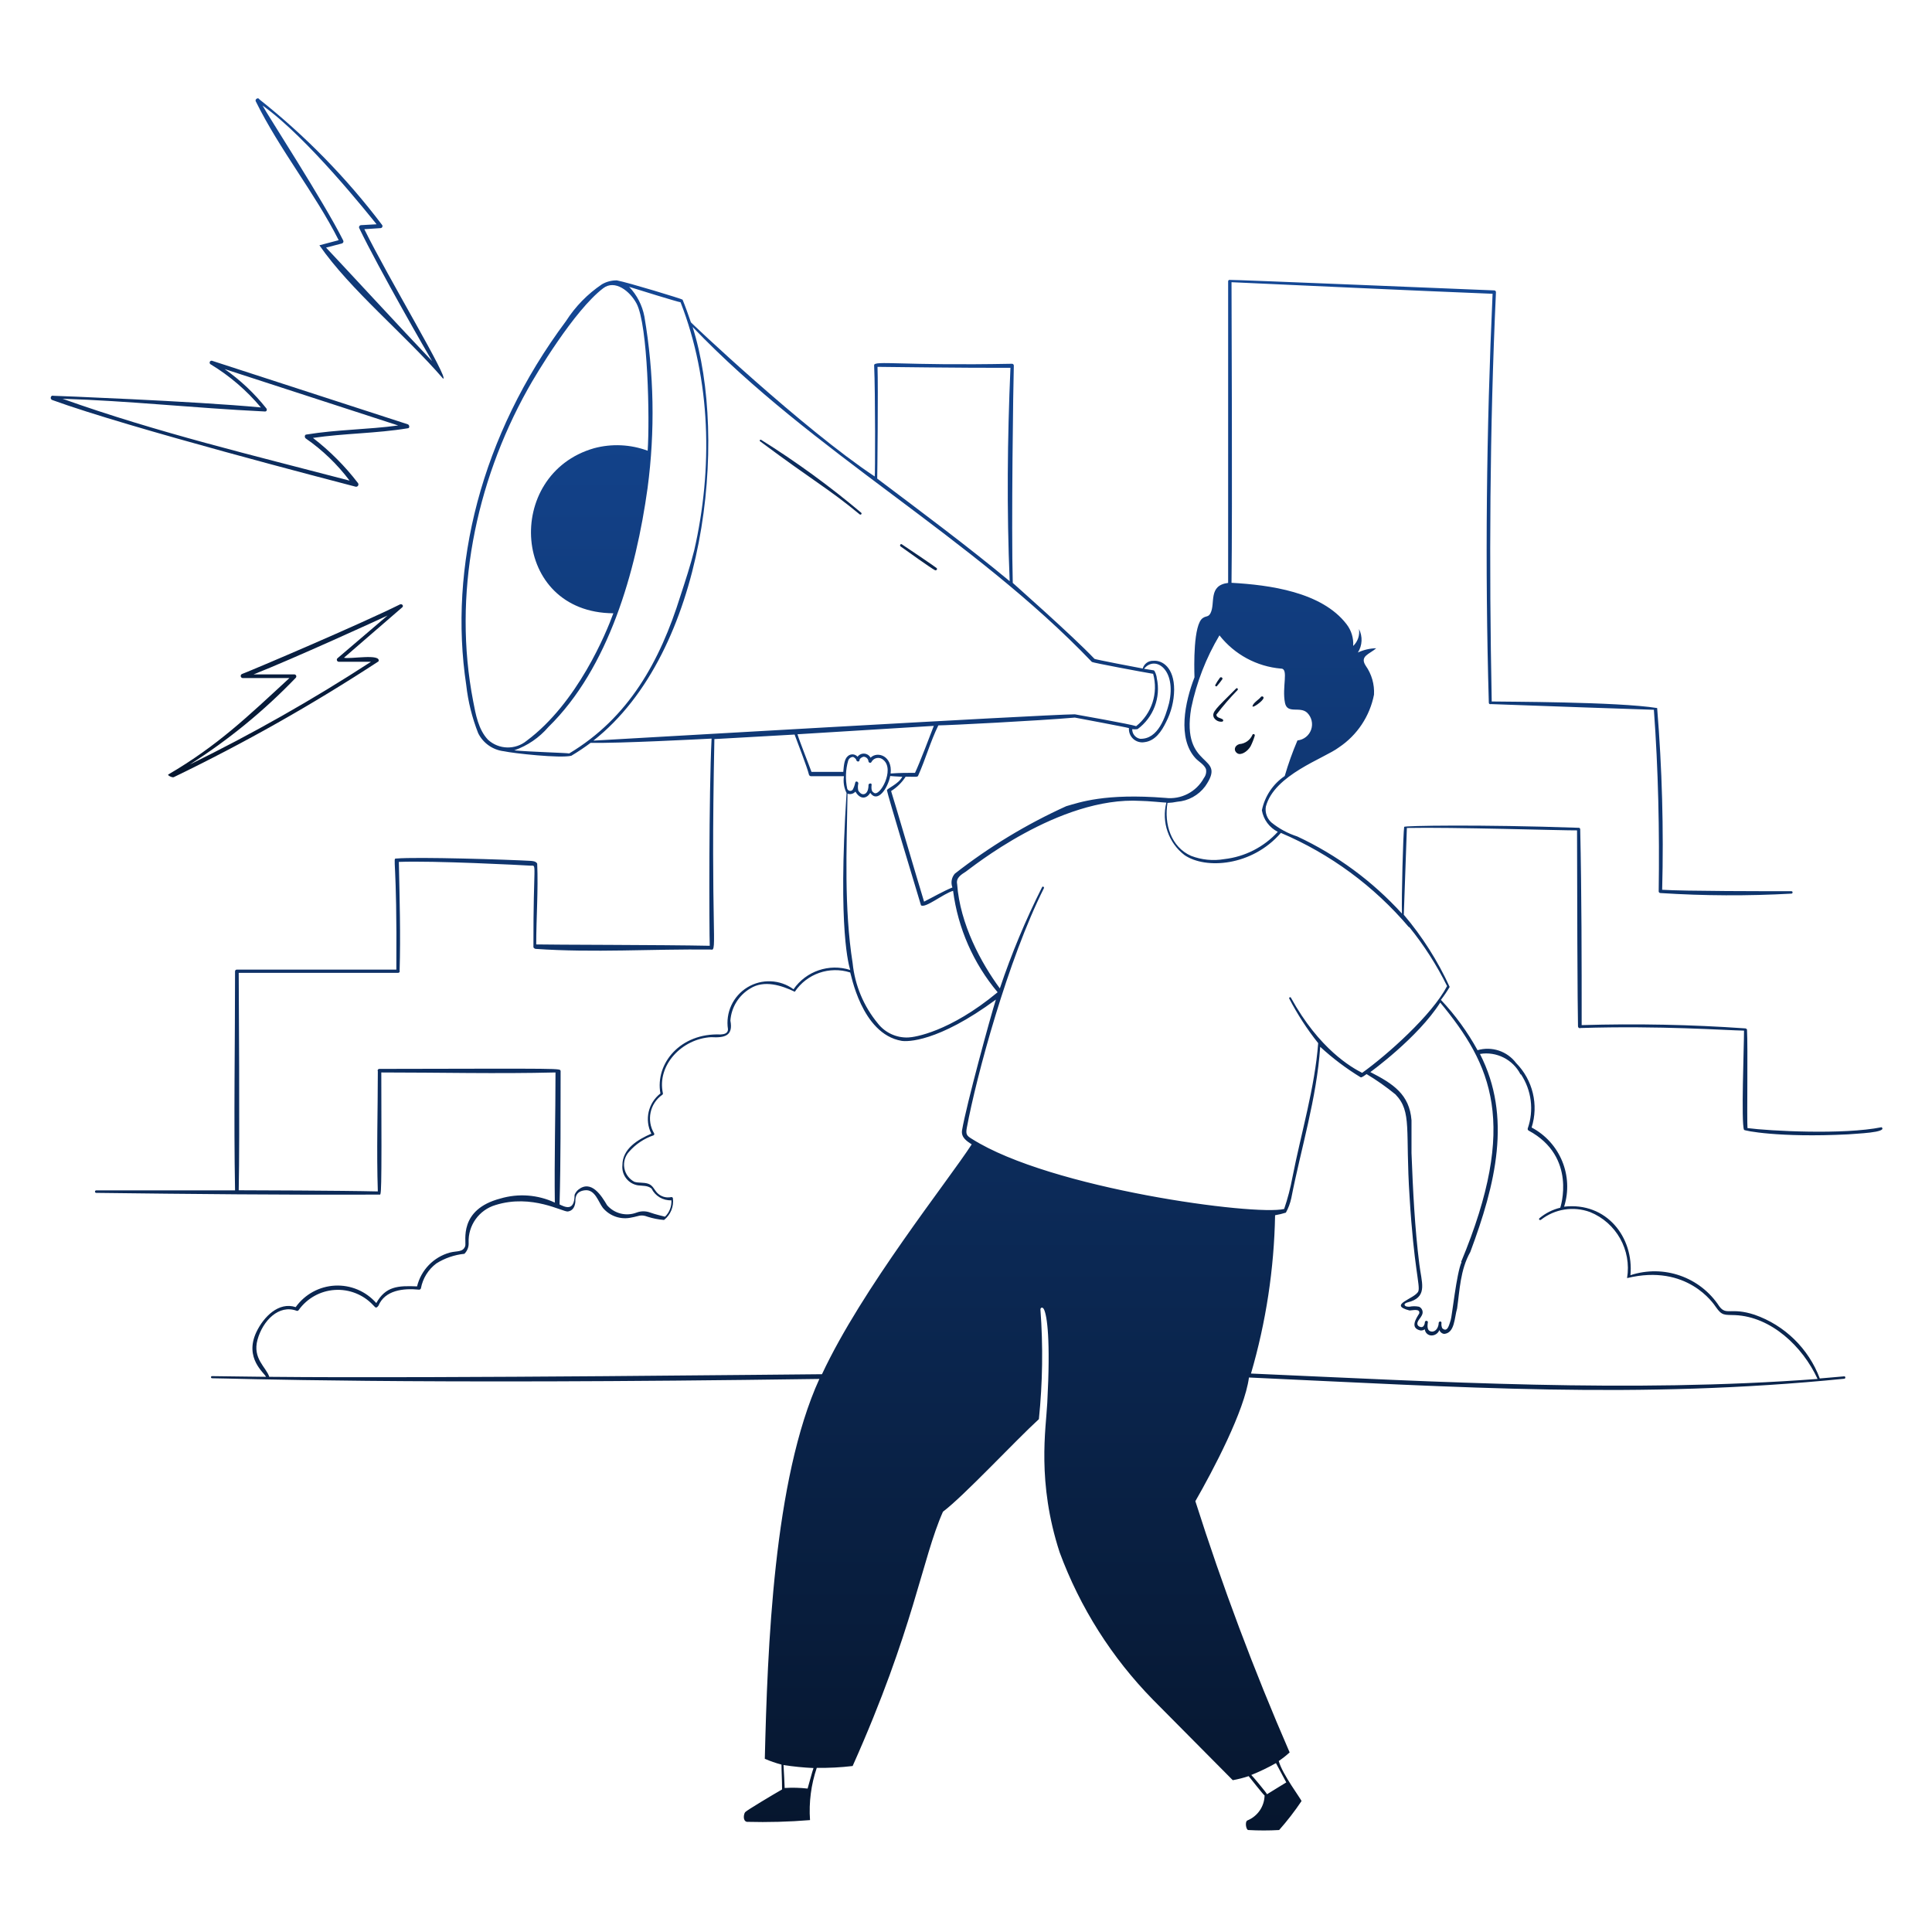
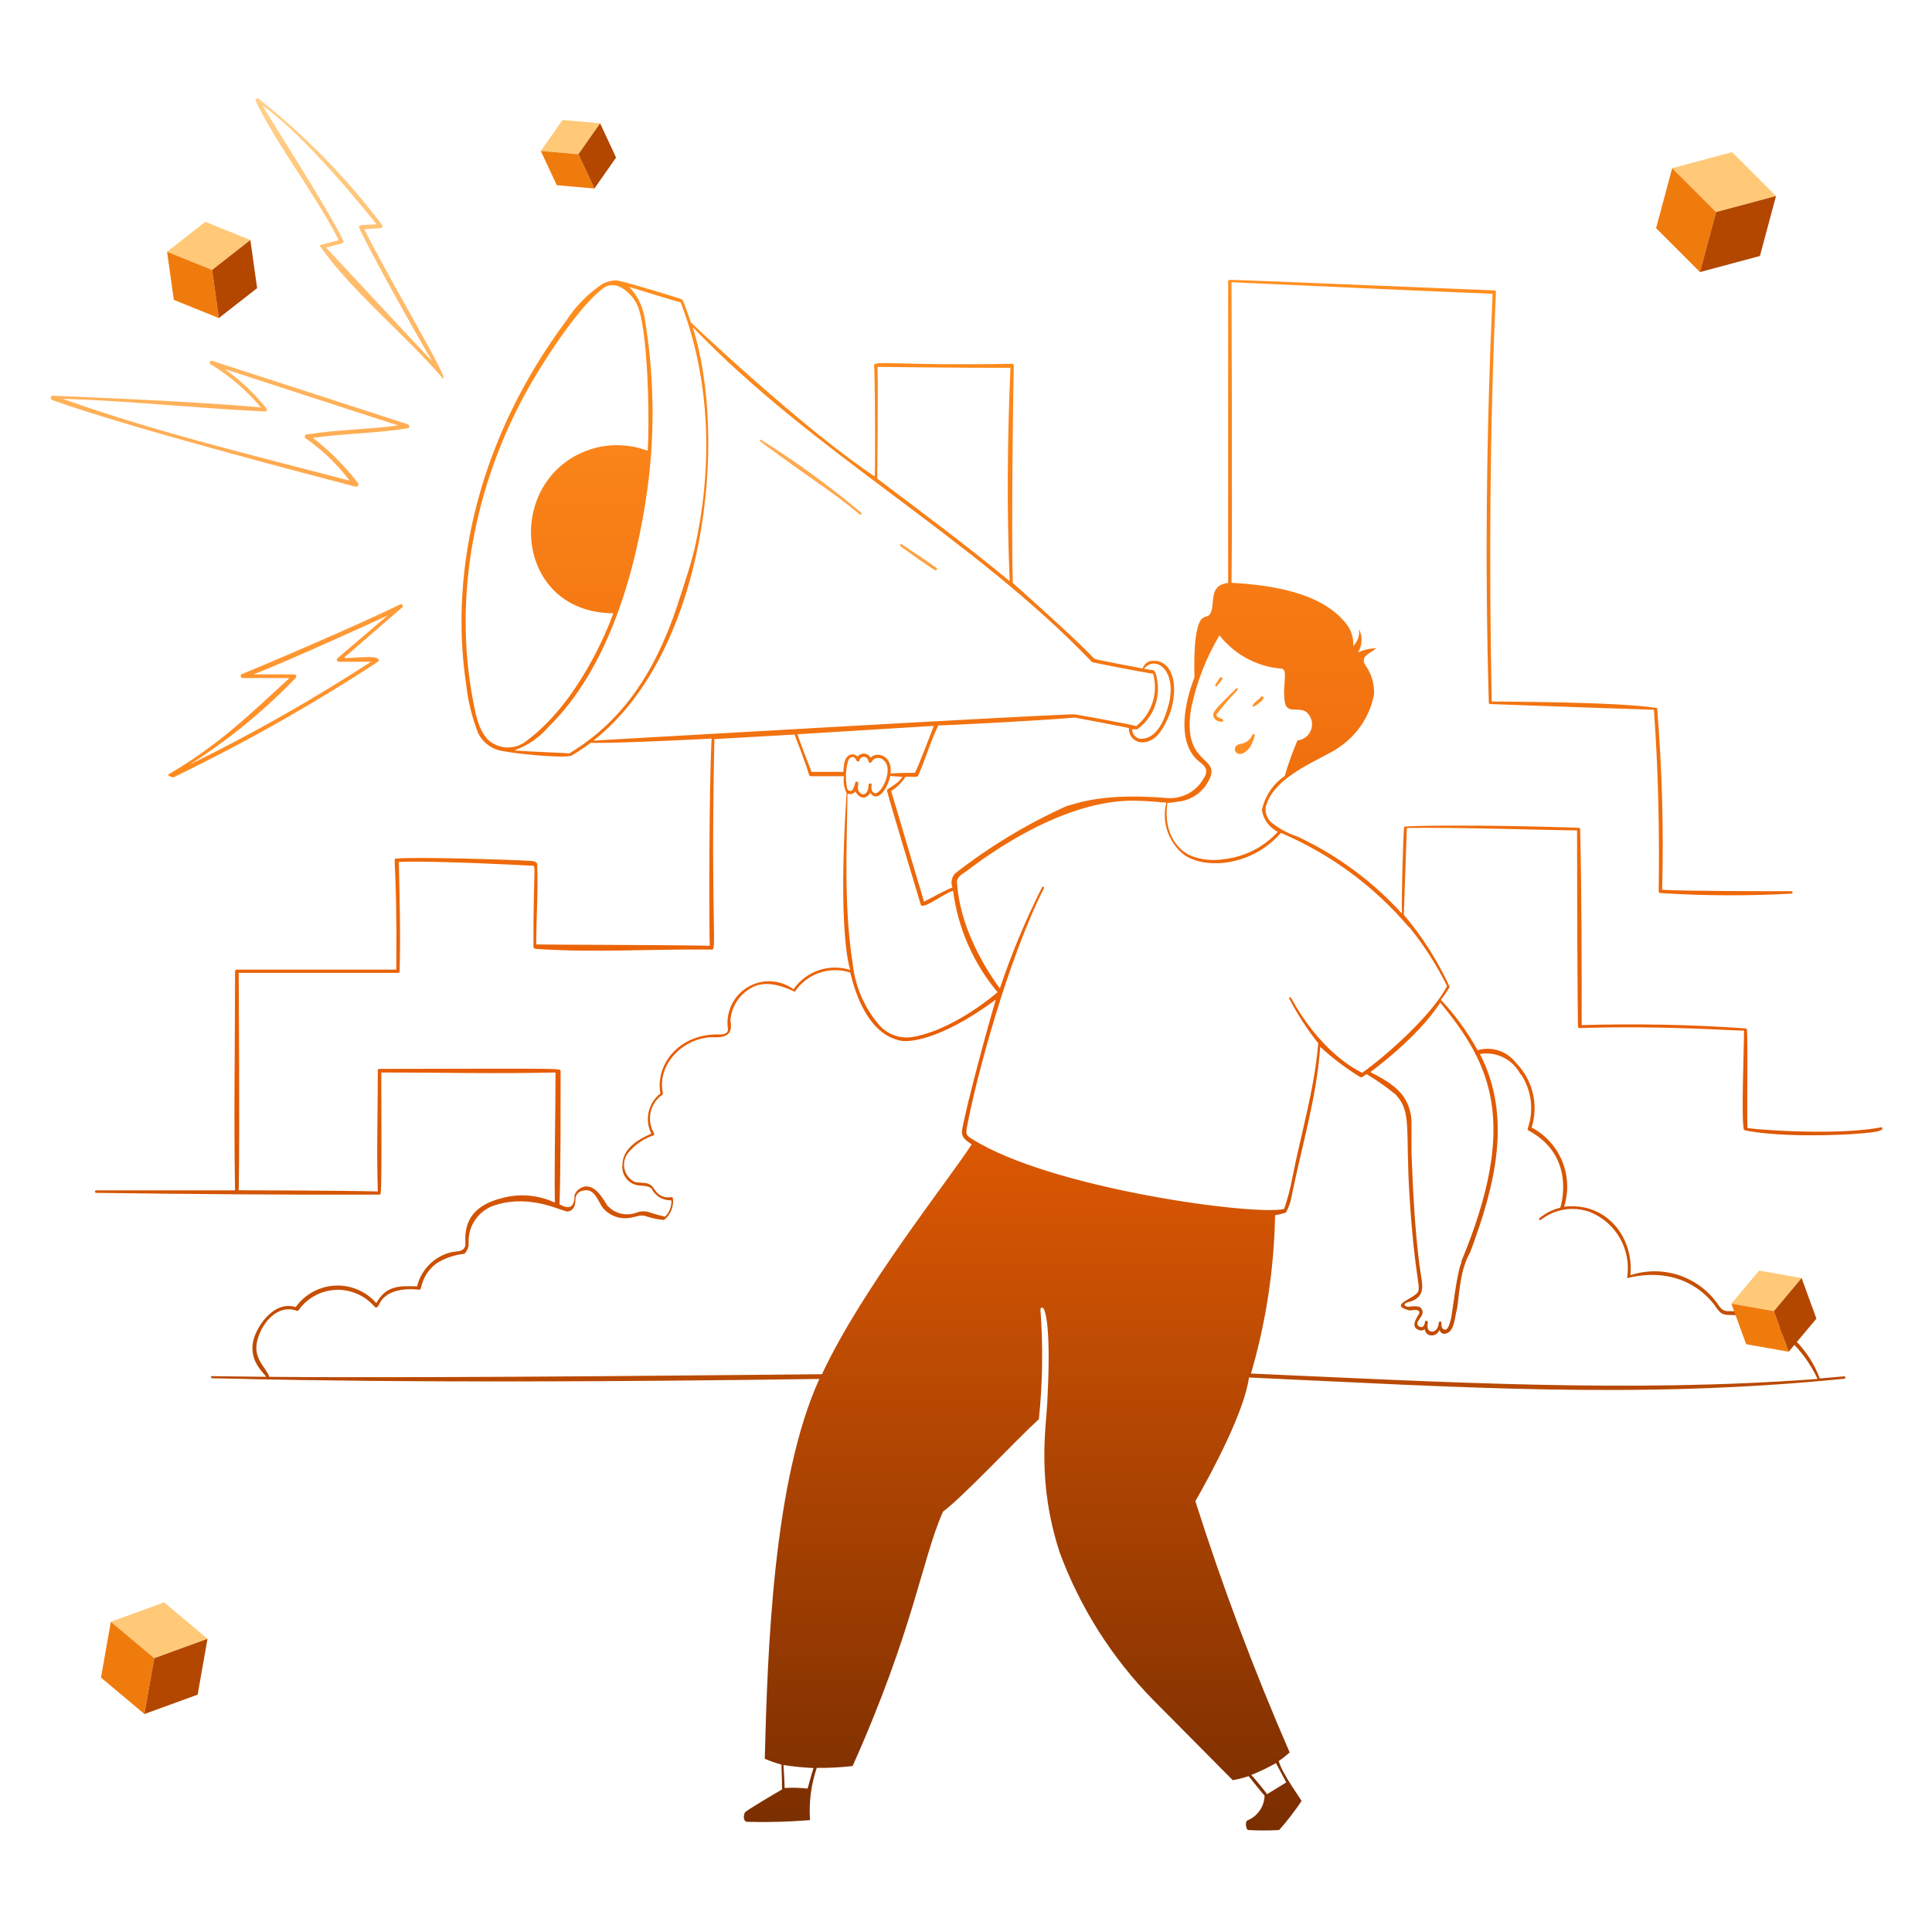
<svg xmlns="http://www.w3.org/2000/svg" width="501" height="501" fill="none">
  <path d="M487.927 292.307c-9.875 2-29.075.975-34.775.225-.175-2 .125-21.175-.125-25.5 0-.225-.375-.35-.375-.35a423.463 423.463 0 00-42.5-.85c0-16.8 0-33.8-.375-50.775a.398.398 0 00-.15-.325.393.393 0 00-.35-.075c-26.025-.9-45-.525-45.15-.25-.275 1.8-.725 18.65-.575 22.5a85.797 85.797 0 00-27.15-20 20.724 20.724 0 01-6.7-3.625 4.532 4.532 0 01-1.45-4.1c2.175-8.3 15.15-12.5 18.95-15.375a21.352 21.352 0 009.1-13.675 11.878 11.878 0 00-2.15-7.5c-1.625-2.5.95-2.975 2.725-4.525a11.6 11.6 0 00-4.75 1.1 6.17 6.17 0 00.275-6.1 4.994 4.994 0 01-1.5 4.4 8.304 8.304 0 00-1.725-5.65c-6.425-8.375-20-10.175-29.825-10.725.25-20 0-72.15 0-77.95 22.5 1 45 2.1 67.7 3-1.6 35.225-2 70.675-.975 106.075a.376.376 0 00.525.325c11.35.425 39.525 1.4 42.275 1.475 1.15 15.525 1.475 31.325 1.25 47.1a.45.45 0 00.45.425c11.312.726 22.657.776 33.975.15.375 0 .4-.625 0-.625-5.725 0-28.075 0-33.525-.375a437.992 437.992 0 00-1.3-47.125c-10.275-1.65-39.725-1.625-42.9-1.7-.7-35.275-.525-70.75 1.1-106.15a.452.452 0 00-.425-.45c-.25 0-68.475-2.85-68.725-2.725a.374.374 0 00-.3.4v78.175c-5.25.65-3.25 5.275-4.575 7.85-.575 1.075-1.05.625-1.975 1.25-2.5 1.625-2.275 12.5-2.175 15.375-2.5 6.475-4.45 15.825.25 20.975.825.9 2.275 1.65 2.725 2.825a2.828 2.828 0 01-.525 2.3 10.004 10.004 0 01-10 5.175c-15.7-1.25-22.275 1.175-25.7 2.15a142.5 142.5 0 00-28.9 17.5 3.519 3.519 0 00-.625 3.575c-2.5 1.025-5 2.5-7.35 3.675-1.475-4.75-8.175-27.675-8.55-28.675a12.145 12.145 0 003.775-3.725c2.5 0 3.05.15 3.225-.225 1.925-4.275 3.175-8.85 5.25-13.075 2.3 0 25.925-1.2 35.4-2.025 0 0 13.35 2.5 14.025 2.725a3.457 3.457 0 001.123 2.806 3.454 3.454 0 002.902.844c2.8-.325 4.45-2.85 5.575-5.15a18.72 18.72 0 002.125-8.45c0-5.75-3.05-7.7-5.4-7.5a2.719 2.719 0 00-1.725.519c-.5.363-.861.885-1.025 1.481-1.7-.3-12.325-2.35-12.5-2.5-5.9-6.2-21.2-19.65-21.2-19.7-.4-14.175.125-52.05.275-56.375a.475.475 0 00-.45-.45c-28.725.55-35.8-.925-35.775.375.325 7.225.275 28.925.15 28.85-18.525-12.275-48.175-40.325-47.675-40-.3-.975-1.725-4.875-2.15-5.85 0-.15-14.075-4.45-17.05-5a7.5 7.5 0 00-3.875 1.025 32.877 32.877 0 00-9.3 9.525c-22.15 29.7-30.475 63.875-25.875 94.375a48.91 48.91 0 003.1 12.5 8.53 8.53 0 006.65 4.675c2.5.55 14.625 1.875 17.5 1.175a56.431 56.431 0 005-3.35c7.5.15 28.375-.95 31.375-1.1-.725 14-.625 49.85-.475 53.725-11.775-.25-41.725-.25-45-.35 0-6.75.55-14.125.25-20.975-.4-.625-1.15-.65-1.8-.7-5.625-.325-29.35-1.075-34.725-.6-1.075 0 .225-.325 0 28.8H61.402a.452.452 0 00-.45.45c0 18.825-.35 37.825 0 56.8h-36a.325.325 0 100 .65c24.4.3 48.925.55 73.425.45.475 0 .625 1.725.5-31.675 15 0 30 .375 45.175 0 0 11.25-.325 22.5-.175 33.75a20.004 20.004 0 00-14.15-1.05c-10.9 2.875-8.775 11.05-9.075 12.275-.55 1.7-2.15 1.25-3.975 1.725a12.055 12.055 0 00-8.525 8.775c-5-.225-8.15 0-10.575 4.325a13.345 13.345 0 00-10.704-4.527 13.348 13.348 0 00-10.196 5.577c-4.4-1.45-8.3 2.5-10.2 6.475-3.2 6.825 2.125 10.6 2.5 11.6l-14-.175c-.35 0-.35.525 0 .55 4.775 0 49.8 1.725 157.5.175-11.9 26.05-13.45 70-14.15 98.5a28.62 28.62 0 004.325 1.5c0 1.925.15 3.925.15 6.45-2.225 1.275-9.2 5.425-9.575 5.9-.375.475-.675 2.25.45 2.5a151.15 151.15 0 0016.375-.45 34.606 34.606 0 011.75-13.55 69.143 69.143 0 009.3-.475c15.875-35.5 18-53.75 23.425-65.95 5.375-4.025 18.65-18.3 24.875-24a161.117 161.117 0 00.4-28.45c0-.425.525-.8.925 0 .8 1.675 1.725 7.75.85 24.2-.35 6.8-2.725 20.55 3.2 38.775a108.16 108.16 0 0024.225 38.25l20.675 20.85a30.367 30.367 0 004.125-1.05c.125.15 3.925 5 4.125 5a7.146 7.146 0 01-4.425 6.475c-.75.3-.375 2.5.2 2.5 2.665.15 5.335.15 8 0a71.208 71.208 0 005.8-7.5c0-.4-5-6.975-5.9-10.4a24.83 24.83 0 002.825-2.225 681.445 681.445 0 01-24.45-65.15c4.575-7.975 12.75-23.425 13.9-32.075 54.7 2.5 100.975 5.675 154.35.325.4 0 .4-.65 0-.625l-6.325.55a27.825 27.825 0 00-16.925-16.525c-6.175-2.025-7.3.325-9.15-2.2a20.004 20.004 0 00-23.025-8.05c.9-9.825-6.175-19.025-17.2-17.775a17.327 17.327 0 00-8.425-20.525 16.68 16.68 0 00-4.025-16.725 9.282 9.282 0 00-4.482-3.221 9.282 9.282 0 00-5.518-.104 63.452 63.452 0 00-9.5-13.05 33.042 33.042 0 002.275-3.35 81.268 81.268 0 00-11.9-18.725s.75-20.7.8-22.5c11.5-.25 40.925.675 44.125.625 0 13.2.125 47.1.25 50.85a.482.482 0 00.232.378.467.467 0 00.443.022c20.75-.65 37.675.6 42.375.675 0 4.35-.775 23.825 0 25.725 0 .225 9 2.075 26.975 1.175 1.95-.2 10.375-.425 8.7-1.85zm-278.5 171.5a33.601 33.601 0 00-5.95-.15c0-.25-.225-5-.3-5.95 2.576.394 5.172.653 7.775.775-.3.8-1.475 5.225-1.525 5.325zm121.45-6.6l2.675 5c-.8.45-3.4 2.125-5 3.075 0-.25-3.975-5-4.075-5a53.429 53.429 0 006.4-3.075zm-28.125-249a13.926 13.926 0 002.5-.3 10.004 10.004 0 007.275-4c5.95-8.575-6.375-4-3.625-20.3a60.967 60.967 0 017.325-18.85 22.748 22.748 0 0015.975 8.625c2.05 0 .175 4.8 1.025 8.925.625 2.925 3.85.775 5.725 2.5a4.205 4.205 0 011.05 4.399 4.204 4.204 0 01-3.55 2.801 81.066 81.066 0 00-3.3 9.225 14.179 14.179 0 00-5.925 8.9 7.708 7.708 0 004.125 5.575 22.17 22.17 0 01-13.875 7.075 16.347 16.347 0 01-8.625-.85c-5.15-2.275-7.025-8.225-6.1-13.725zm-72.75-3.25c.2 1.275 7.325 24.85 8.825 29.8 1.075.875 5.8-3.025 8.325-3.75a51.101 51.101 0 0011.55 26.3c-12.5 10.35-21.625 11.675-23.15 11.725a9.494 9.494 0 01-7.9-3.625 29.196 29.196 0 01-6.55-15.65c-2.25-14.325-1.55-29.325-1.325-43.95a1.872 1.872 0 002.05-.525c1.3 2.2 2.95 1.8 3.85.325 1.9 2.75 4.55-1.2 5.175-4.375 0 0 2.1.175 3.125.2-.975 1.925-4.05 3.05-3.975 3.525zm-7.1-7.925c0-.35.75-.775 1.05-.8a1.302 1.302 0 011.25 1.15c0 .4.6.6.775.225a1.983 1.983 0 011.448-1.05 1.977 1.977 0 011.702.55c2.925 2.5-.975 9.625-2.5 8.475-.3-.225-.8-.375-.6-2.125 0-.425-.65-.35-.8 0 0 1.975-.775 2.5-1.375 2.5s-1-.525-1.275-.925a3.988 3.988 0 010-1.875c0-.5-.7-.725-.8-.2a6.552 6.552 0 01-.65 1.825.823.823 0 01-1.425-.25 15 15 0 01.25-7.3 1.375 1.375 0 011.175-.95c.375 0 .9.625.9.7.075.65.9.65.875.05zm14.375 3.375c-1.8 0-3.975 0-6.325.175.525-4.575-3.425-5.875-5.2-4.1a2 2 0 00-3.375-.25 1.758 1.758 0 00-2.5-.175c-.975.8-1.05 2.5-1.2 4.1h-8.25c-.5-1.45-3.15-8.075-3.625-9.75l35.35-2.175c-.725 1.9-3.85 10.1-4.875 12.175zm65.875-18.05c-.925 3.525-2.8 9.375-7.5 9.225a2.5 2.5 0 01-2.05-2.5c.456.07.919.07 1.375 0a12.957 12.957 0 005-13.225c0-.475-.475-1.975-.8-2.025l-2.5-.4c2.825-3.575 8.5.125 6.475 8.925zm-75.6-87.225c.275 0 23.175.3 34.475.25-.8 18.3-.975 36.85-.2 55.325-10.975-9.1-22.775-17.875-34.35-26.6.025-.225.275-23.975.075-28.975zm-101 96.7c-2.5-2.625-3.2-6.575-3.85-10-5.325-27.5.525-56.45 14.1-80.825 2.15-3.9 12.1-20.525 19.6-26.25 3.05-2.35 6.925.725 8.65 3.925 3 5.575 3.45 30.175 2.9 38.2a22.874 22.874 0 00-13.9-.65c-23.525 6.75-21.525 42.65 5 42.8-1.8 5-9.3 23.275-22.5 33.075a7.654 7.654 0 01-10-.275zm21.05 3.55c-.475-.15-10.45-.425-14.25-.8a20.667 20.667 0 008.85-6.05c15.65-15.3 22.725-40.325 25.725-61.975a147.974 147.974 0 00-.825-44.475 15.28 15.28 0 00-3.95-7.7c1.775.575 12.7 3.95 13.325 4 7.875 20.175 8.4 43.1 3.55 64.3-1 3.975-2.3 7.925-3.575 11.825-5.325 17.1-13.475 31.65-28.85 40.875zm6.275-3.325c29.25-22.95 35-78.2 25.725-107.275 31.2 32.65 72.5 54.4 103.55 86.875.2.2 13.25 2.65 15.875 3.075a12.95 12.95 0 01-4.4 13.575c-1.1-.45-15.7-3.05-15.9-3.075-8.25.075-121.075 6.625-124.85 6.825zm-55.525 85.125a.426.426 0 00-.375.625c0 10.125-.35 20.775 0 31.15-9.2-.225-33.525-.3-36.075-.3.3-14.475 0-52.3 0-56.375h41.325a.429.429 0 00.366-.189.426.426 0 00.034-.411c.275-9.125 0-18.75-.2-28.175 9.075-.35 31.85.825 34.175.975 1.725 0 .675-1.275.725 21.125 0 .2.425.45.525.45 15 1.05 30.275 0 45.55.175 1.725.575-.175-4.575.85-54.575l20.8-1.175c.6 1.65 3.275 8.5 3.725 10.4a.57.57 0 00.5.4h8.575a7.195 7.195 0 00.675 4.35c-2.325 35.925.7 45 .95 45.9a13.051 13.051 0 00-14.7 5 10.78 10.78 0 00-11.969-.497 10.779 10.779 0 00-5.031 10.872c0 1.075-1 1.3-1.925 1.35-10.4-.45-17 7.5-15.6 15.3a8.402 8.402 0 00-2.35 10.425c-3.475 1.5-7.5 3.9-7.5 8.15a4.802 4.802 0 004.05 5.25c1.175.15 2.5 0 3.5.825a5.446 5.446 0 005.15 3.05 5.479 5.479 0 01-1.65 4.25s-2.675-.625-3.85-1.075a4.996 4.996 0 00-3.5 0 6.873 6.873 0 01-7.675-1.9c-1.475-2.5-4.125-6.725-7.5-4-.406.355-.723.8-.925 1.3 0 4.525-2.625 3.1-3.9 2.5.325-11.55.25-23.075.275-34.625-.35-.675 1.925-.625-47.025-.525zm114.8 79.175c-3.575 0-99.075 1.125-143.325.675-.8-2.5-4.4-4.725-3.05-9.625 1.35-4.9 5.525-9.225 10.15-7.5a.448.448 0 00.55-.225 12.5 12.5 0 0119.25-1.275c.525.45.7 1.125 1.4.2 1.675-4.025 6.425-4.6 10.575-4.175a.501.501 0 00.45-.35 10.45 10.45 0 014-6.45 16.908 16.908 0 017.275-2.5 3.75 3.75 0 001.1-2.9 9.751 9.751 0 016.975-9.75c9.475-2.95 17.5 1.875 18.775 1.675 1.275-.2 1.8-1.225 1.925-2.5 0-.75-.125-2.725 2.5-3 2.625-.275 3.45 3.025 4.625 4.55a7.5 7.5 0 007.5 2.5c1.725-.275 2.275-.9 4.15-.175 1.372.434 2.79.711 4.225.825a6.172 6.172 0 002.3-5.575.373.373 0 00-.307-.357.367.367 0 00-.168.007 3.926 3.926 0 01-3.65-1.15c-.775-.85-1.1-1.925-2.3-2.325-1.2-.4-2.5-.15-3.575-.5a4.992 4.992 0 01-2.607-3.579 4.996 4.996 0 011.257-4.246 14.724 14.724 0 016.325-4.225.373.373 0 00.15-.5 7.497 7.497 0 012.1-10 .38.38 0 00.152-.172.38.38 0 00.023-.228c-1.6-7.35 5-14.15 12.5-14.55 3.5.2 5.775-.325 5-4.3a10.553 10.553 0 015.15-8.325c3.6-2.275 8.15-.8 11.55.85a12.654 12.654 0 0114.375-5c.15 0 2.825 15.9 13.3 17.725 1.4.25 9.375.425 24.475-10.7-1.375 4.3-7.65 27.275-8.775 33.875-.3 1.875 1.225 2.825 2.5 3.675-6.2 9.575-28.425 37.325-38.825 59.6zm181.275-77.75a15.94 15.94 0 011.75 14 .477.477 0 00.225.575c12.65 6.8 8.2 20 8.2 20a13.167 13.167 0 00-5.4 2.725c-.25.25 0 .625.4.4a13.25 13.25 0 0112.725-2 15.704 15.704 0 019.6 17.125c15.6-3.8 22.5 6.725 23.025 7.5 1.6 2.3 2.175 2 5 2.1 9.35.425 17.5 8.125 21.375 16.55-48.85 3.675-97.975.75-146.925-1.4a156.694 156.694 0 006.25-41.05 21.699 21.699 0 002.8-.675 13.963 13.963 0 001.4-3.75c2.5-12.825 6.6-25.875 7.5-39.25a66.911 66.911 0 0010.475 7.9c.3.15 1.25-.625 1.55-.825a62.475 62.475 0 017.5 5.275c4.35 4.55 2.5 9.175 3.65 26.55 1.125 18.5 2.8 22.975 2.275 24.475-.775 1.975-8.15 3.475-2.275 5 .675 0 2.8-.6 2.5.775-.775 1.275-2.5 3.75.3 4.4.407.044.816-.063 1.15-.3a1.753 1.753 0 001.65 1.6 2.175 2.175 0 002.125-1.4 1.548 1.548 0 001.2 1c2.825-.2 2.675-4.175 3.4-6.6.675-4.7.8-10 3.425-14.65 6.525-17.5 10.875-35 2.5-51.35a10.002 10.002 0 0110.525 5.3h.125zm-15.425 48.675c-1.3 2.85-2.5 14.25-2.8 15-.3.75-.725 3.525-2.2 2.15-.2-.438-.27-.924-.2-1.4 0-.475-.65-.45-.725 0 0 .9-.525 2.175-1.625 2.275-1.85 0-1.125-2.325-1.175-2.5a.403.403 0 00-.388-.301.404.404 0 00-.387.301c0 .175-.175 1.9-1.525 1.15-.575-.35-.5-.925-.225-1.425s1.025-1.225 1.15-2.025a1.574 1.574 0 00-.925-1.65 6.227 6.227 0 00-2.5 0c-.375 0-1.125 0-1.25-.5s1.275-.75 1.65-.875c4.3-1.525 2.75-5 2.175-9.675-1.175-9.375-1.65-19.075-2.025-28.8v-8.5c-.525-6.725-4.775-9.475-10.675-12.5 0 0 12.3-8.875 18.125-18.025 13.325 16.125 20.375 31.275 5.4 67.3h.125zm-13.55-86.875a82.03 82.03 0 019.8 15.3c-3.9 7.5-15.525 17.85-22.025 22.5-2.75-1.4-11.125-6.125-18.475-19.5-.15-.275-.575 0-.425.25a71.214 71.214 0 007.5 11.55c-.875 11.55-4.4 23.2-6.675 34.775a58.504 58.504 0 01-2.15 8.225c-7.5 1.825-60.525-5.225-80.975-18.175-1.325-.8-1.625-1.175-1.325-2.825 2.5-13.5 10.7-43.7 20-62.175.15-.325-.325-.6-.475-.275a199.182 199.182 0 00-10.95 26.25c-4.8-6.525-10.325-16.625-11.075-27.05-.35-1.65 1.125-2.5 2.25-3.225 1.125-.725 24.15-19.6 45.325-18.35 1.725 0 6.15.45 6.675.45a13.095 13.095 0 004.7 13.6c5.45 3.75 17.5 2.925 25-5.75a89.373 89.373 0 0133.175 24.425h.125z" fill="url(#paint0_linear_1205_3838)" />
  <path d="M316.953 187.133a.337.337 0 00.15-.083.324.324 0 000-.467c-.475-.425-1.675-.4-1.675-1.275a69.072 69.072 0 015.5-6.375c.225-.25-.125-.65-.375-.4-5.3 5.325-6.35 6.1-5.8 7.5a2.174 2.174 0 002.2 1.1zm-1.45-9.15a19.739 19.739 0 001.45-1.825c.25-.35-.35-.8-.65-.35a12.935 12.935 0 00-1.2 1.9.312.312 0 00.045.128.314.314 0 00.093.099.34.34 0 00.126.052.346.346 0 00.136-.004zm9.575 5.225c.35 0 3.125-1.925 2.5-2.5a.424.424 0 00-.6 0c-.35.6-2.2 1.625-2.175 2.5a.279.279 0 00.275 0zm-4.275 12.1c.95.7 2.675-.4 3.475-1.75.453-.889.821-1.818 1.1-2.775a.333.333 0 00-.104-.358.321.321 0 00-.247-.069.33.33 0 00-.274.252 4 4 0 01-3.375 2.35c-1.35.425-1.5 1.725-.575 2.35zm-123.425-81.25a.236.236 0 10-.25.4c14.3 10.65 17.5 12.075 25.8 18.925.275.225.675-.15.4-.425a227.077 227.077 0 00-25.95-18.9zm45.075 33.8c.35.15.725-.25.425-.55-.3-.3-7.5-5.15-9-6.15-.35-.25-.675.3-.325.55 1.45 1.05 8.075 5.775 8.9 6.15zM87.828 62.283l-5 1.325c8.075 11.65 22.025 22.95 32.075 34.575 1.725.325-14.25-26.15-20.425-38.75l4.175-.275a.525.525 0 00.375-.9 180.396 180.396 0 00-31.775-32.5c-.3-.625-1.225 0-.925.525 6.175 12.525 15.375 23.85 21.5 36zm9.825-4.125l-4 .225a.55.55 0 00-.475.825c5 10.4 18.05 33.1 18.875 34.425-7.175-7.5-25.275-27.125-27.5-29.425l4.125-1.075a.55.55 0 00.325-.775c-5-10-19.825-32.85-20.925-35 11.7 8.325 27.575 28.35 29.575 30.8zm-5.425 68.05a.599.599 0 00.575-.975 63.579 63.579 0 00-11.65-11.675c8.15-1.2 16.45-1.15 24.6-2.5.55 0 .45-.875 0-1.025l-50.675-16.45a.504.504 0 10-.4.925 52.275 52.275 0 0112.975 11.15c-17.45-1.65-53.5-3.025-53.8-3.025-.7-.25-1 .85-.3 1.1 19.9 7.25 72.95 20.975 78.675 22.475zm-76-22.8c17.5.55 33.2 2.35 52.5 3.3.475 0 .575-.525.325-.825a51.479 51.479 0 00-10.8-10.175l45 14.625c-7.9 1.075-15.925 1.05-23.8 2.35-.5 0-.525.8-.15 1.025a49.43 49.43 0 0111.35 10.925c-24.775-6.5-50-12.5-74.425-21.225zm87.5 53.325c-10.425 5.175-37.85 16.85-40.925 18.025a.546.546 0 00-.382.601.55.55 0 00.532.474h12.1c-10.85 10-18.575 17.5-31.4 25-.35.2 1.025.875 1.4.7a470.923 470.923 0 0053.1-30.025c.8-2.125-7.5-.5-8.95-.95l15-12.975c.65-.425.025-1.1-.475-.85zm-16.225 13.975a.521.521 0 00-.118.577.532.532 0 00.493.323h8.325a445.388 445.388 0 01-47 26.65 148.698 148.698 0 0027.5-22.5.526.526 0 00-.35-.875h-10.6c10-3.925 33-14.425 34.75-15.275l-13 11.1z" fill="url(#paint1_linear_1205_3838)" />
  <defs>
+     <radialGradient id="bgGlow" cx="0" cy="0" r="1" gradientUnits="userSpaceOnUse" gradientTransform="translate(250 250) rotate(90) scale(240)">
+       <stop stop-color="#FFB347" stop-opacity="0.35" />
+       <stop offset="0.6" stop-color="#FF8A1E" stop-opacity="0.12" />
+       <stop offset="1" stop-color="#FF8A1E" stop-opacity="0" />
+     </radialGradient>
    <linearGradient id="paint0_linear_1205_3838" x1="256.386" y1="72.578" x2="256.386" y2="474.67" gradientUnits="userSpaceOnUse">
-       <stop stop-color="#144794" />
-       <stop offset="1" stop-color="#06162E" />
+       <stop stop-color="#FF8F1F" />
+       <stop offset="0.5" stop-color="#E85D04" />
+       <stop offset="1" stop-color="#7A2E00" />
    </linearGradient>
    <linearGradient id="paint1_linear_1205_3838" x1="170.412" y1="25.496" x2="170.412" y2="201.561" gradientUnits="userSpaceOnUse">
-       <stop stop-color="#144794" />
-       <stop offset="1" stop-color="#06162E" />
+       <stop stop-color="#FFD08A" />
+       <stop offset="1" stop-color="#FF8A1E" />
    </linearGradient>
  </defs>
+   <g transform="translate(55,70) rotate(-8) scale(0.9)">
+     <path d="M0 -14 L12.12 -7 L0 0 L-12.12 -7 Z" fill="#FFC978" />
+     <path d="M-12.12 -7 L0 0 L0 14 L-12.12 7 Z" fill="#F07B0D" />
+     <path d="M12.12 -7 L0 0 L0 14 L12.12 7 Z" fill="#B34700" />
+   </g>
+   <g transform="translate(445,55) rotate(15) scale(1.15)">
+     <path d="M0 -14 L12.12 -7 L0 0 L-12.12 -7 Z" fill="#FFC978" />
+     <path d="M-12.12 -7 L0 0 L0 14 L-12.12 7 Z" fill="#F07B0D" />
+     <path d="M12.12 -7 L0 0 L0 14 L12.12 7 Z" fill="#B34700" />
+   </g>
+   <g transform="translate(460,340) rotate(-20) scale(0.8)">
+     <path d="M0 -14 L12.12 -7 L0 0 L-12.12 -7 Z" fill="#FFC978" />
+     <path d="M-12.12 -7 L0 0 L0 14 L-12.12 7 Z" fill="#F07B0D" />
+     <path d="M12.12 -7 L0 0 L0 14 L12.12 7 Z" fill="#B34700" />
+   </g>
+   <g transform="translate(40,430) rotate(10) scale(1.05)">
+     <path d="M0 -14 L12.12 -7 L0 0 L-12.12 -7 Z" fill="#FFC978" />
+     <path d="M-12.12 -7 L0 0 L0 14 L-12.12 7 Z" fill="#F07B0D" />
+     <path d="M12.12 -7 L0 0 L0 14 L12.12 7 Z" fill="#B34700" />
+   </g>
+   <g transform="translate(150,40) rotate(-25) scale(0.7)">
+     <path d="M0 -14 L12.12 -7 L0 0 L-12.12 -7 Z" fill="#FFC978" />
+     <path d="M-12.12 -7 L0 0 L0 14 L-12.12 7 Z" fill="#F07B0D" />
+     <path d="M12.12 -7 L0 0 L0 14 L12.12 7 Z" fill="#B34700" />
+   </g>
</svg>
